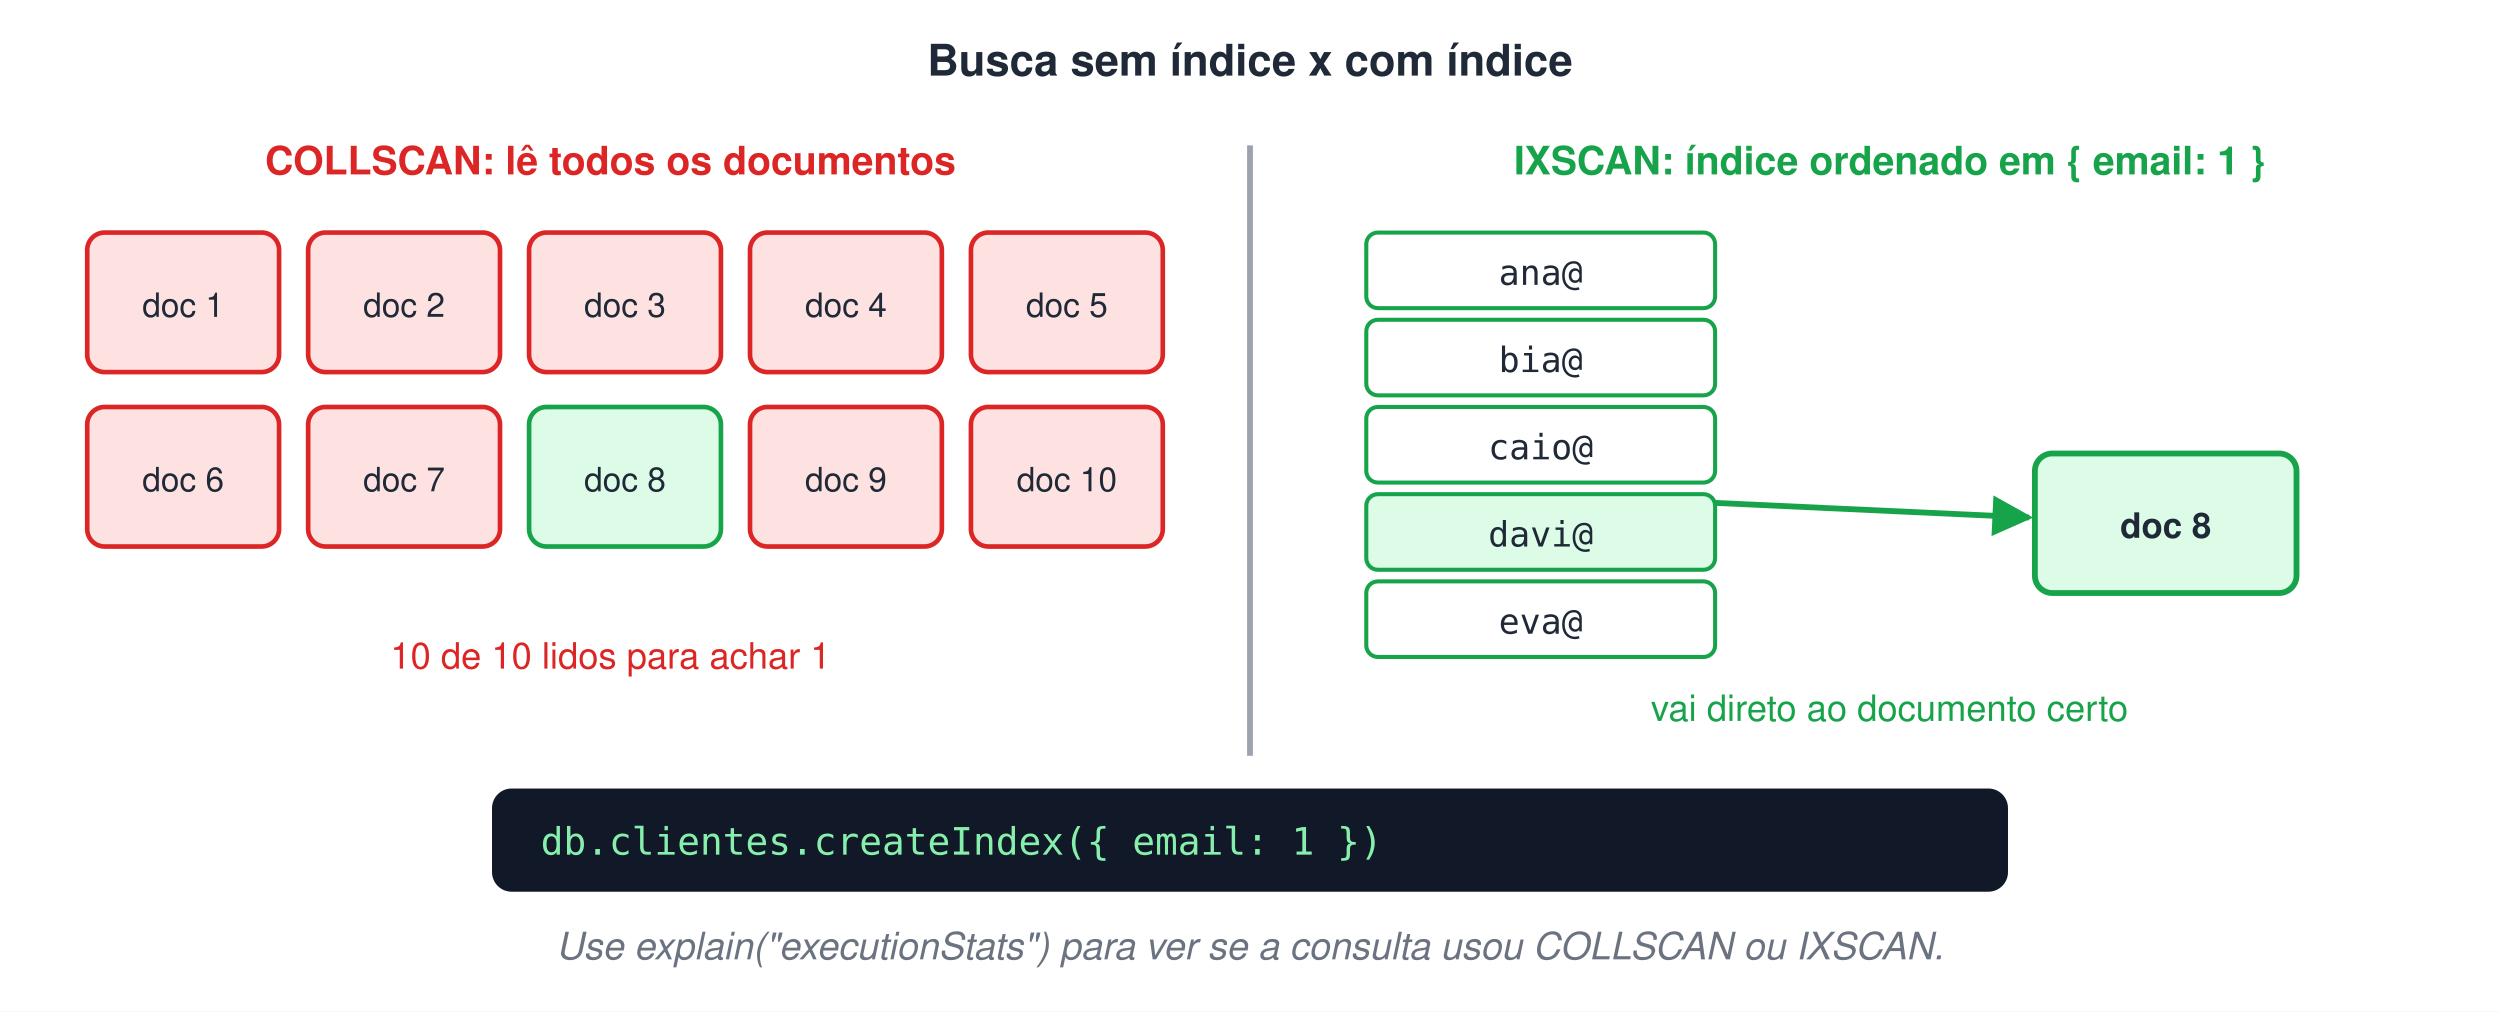
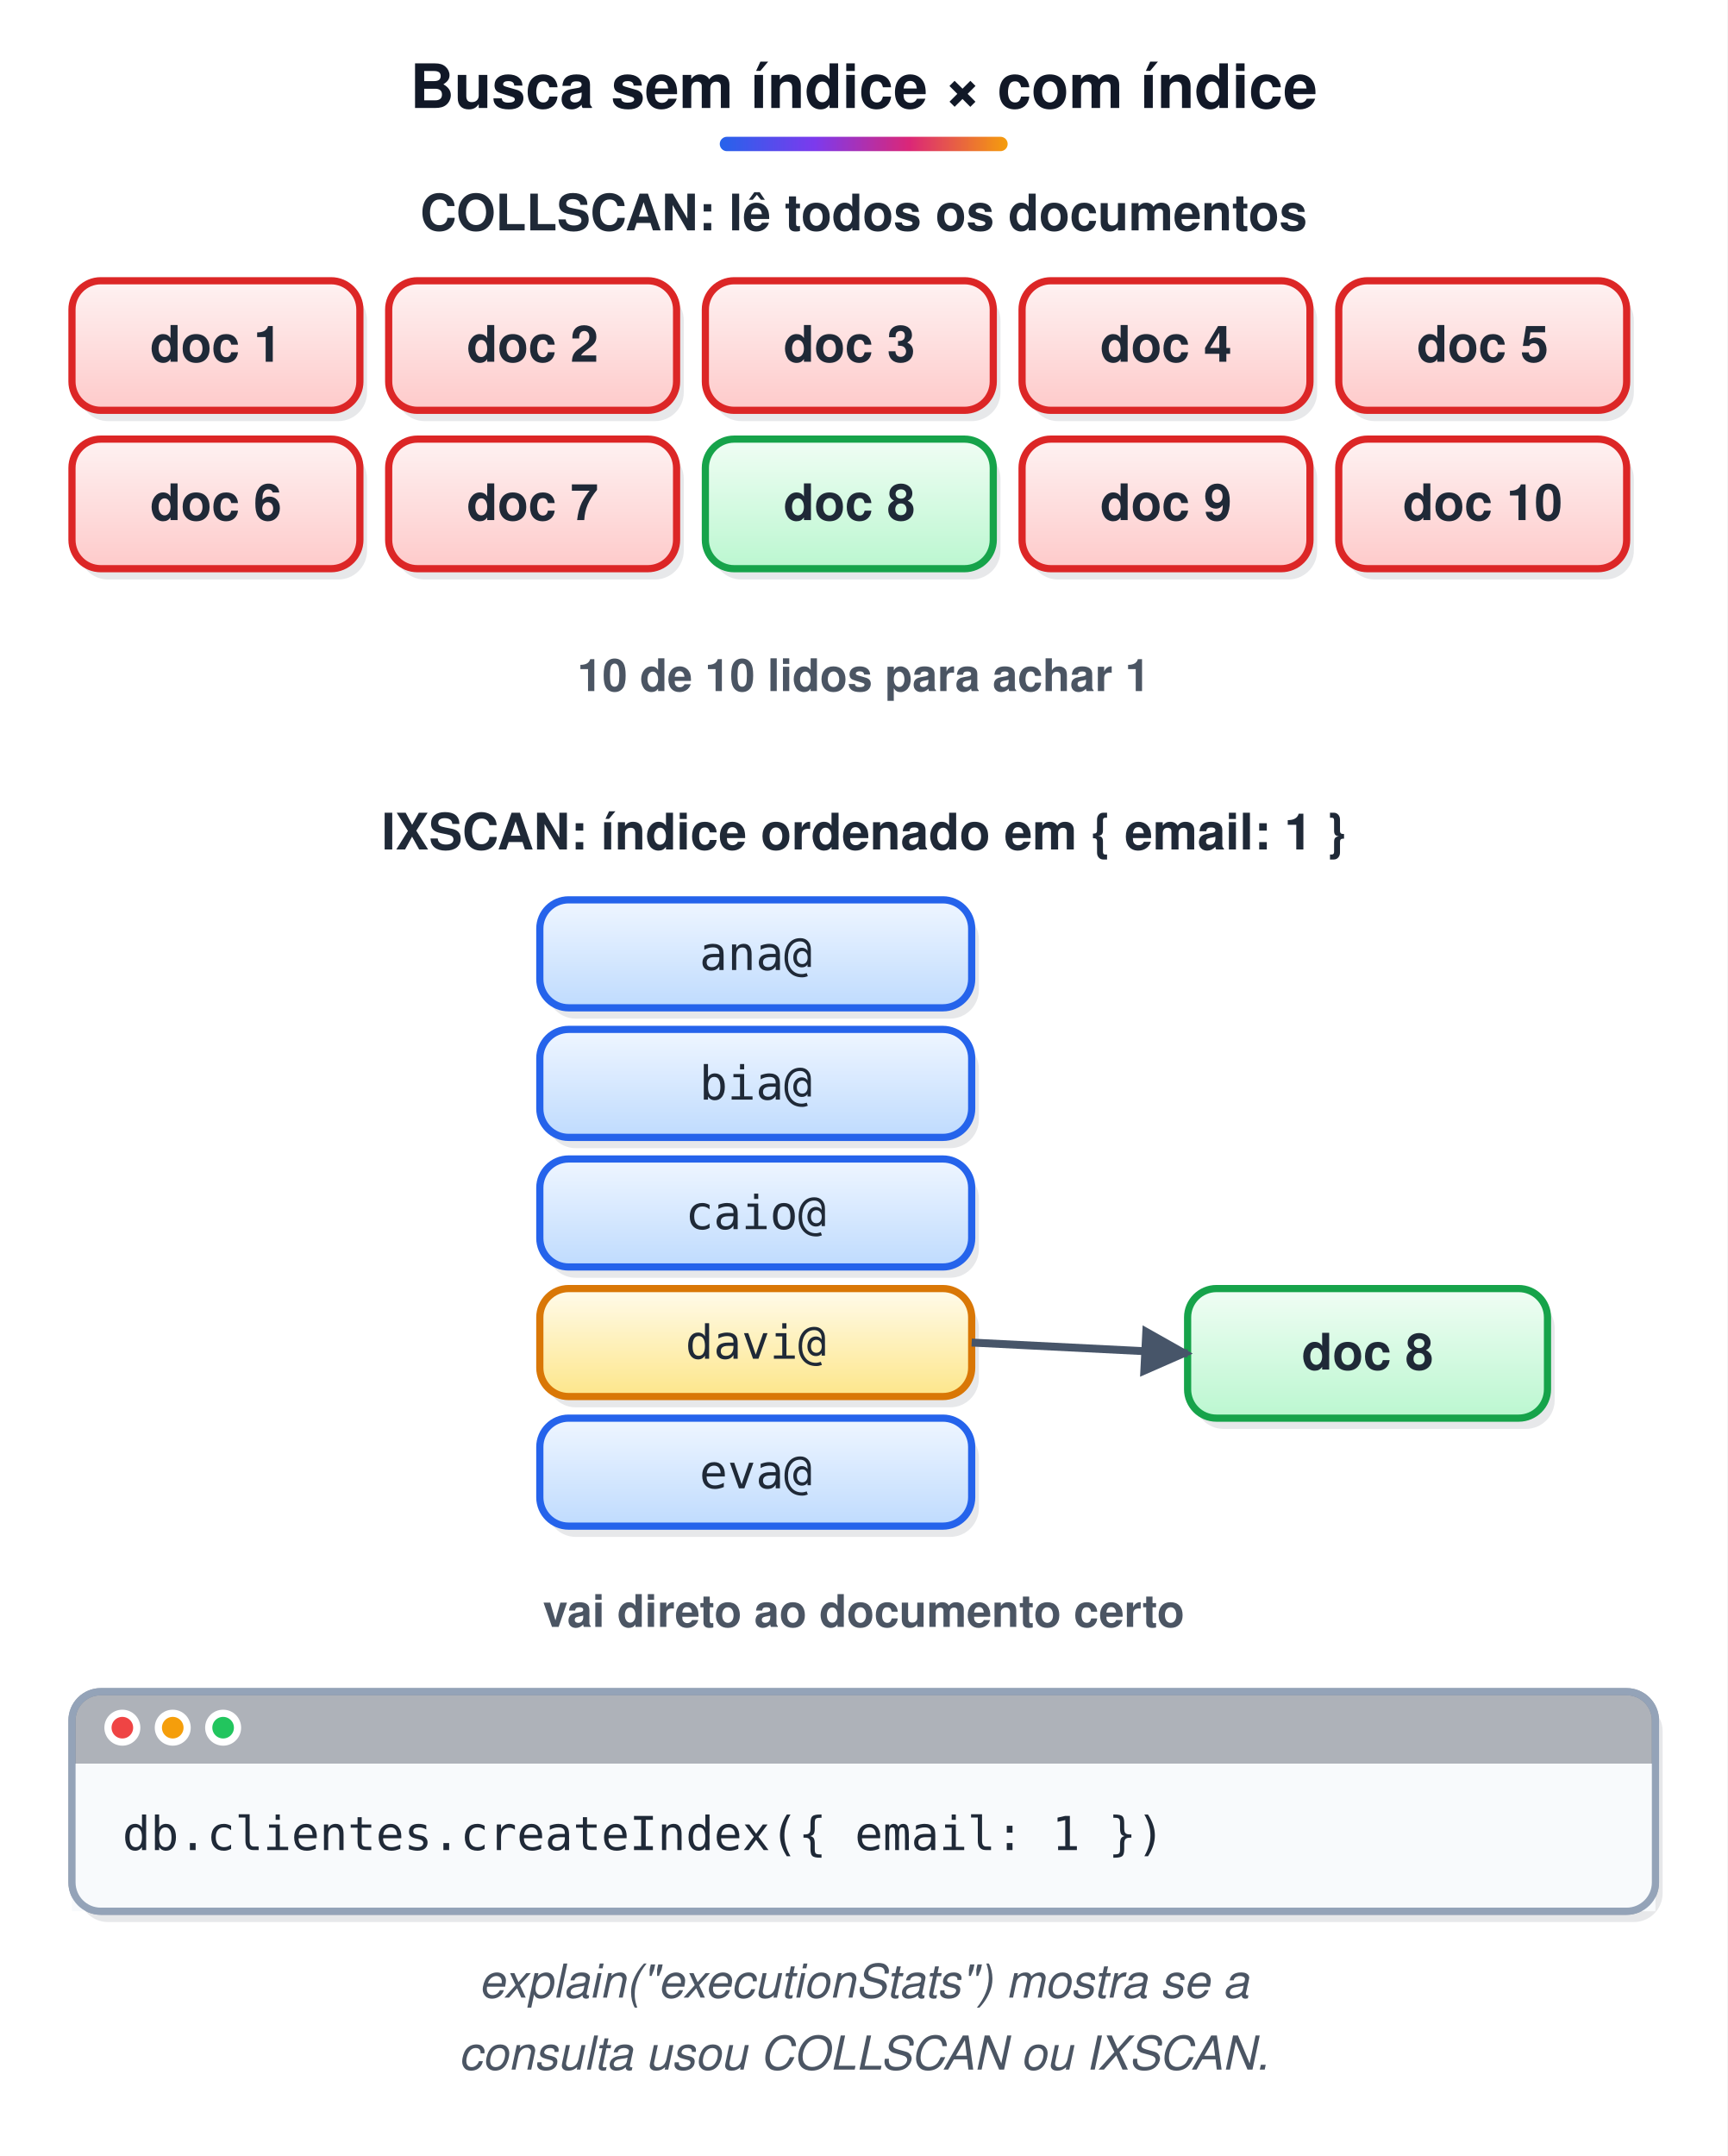
- <svg xmlns="http://www.w3.org/2000/svg" width="860" height="348" viewBox="0 0 860 348">
-   <style>text{font-family:Helvetica, Arial, 'DejaVu Sans', sans-serif}.m{font-family:Menlo, Consolas, 'DejaVu Sans Mono', monospace}</style>
+ <svg xmlns="http://www.w3.org/2000/svg" width="480" height="599" viewBox="0 0 480 599">
+   <style>text{white-space:pre;font-family:Helvetica,Arial,sans-serif;font-size:14px;fill:#1F2937}.t{font-size:17px;font-weight:bold;fill:#111827}.b{font-weight:bold}.m{font-family:Menlo,Consolas,monospace;font-size:13px}.s{font-size:12.5px;fill:#4B5563}.n{font-size:13px;font-style:italic;fill:#4B5563}.c{text-anchor:middle}.r{text-anchor:end}.w{fill:#fff}.xB{fill:url(#gB);stroke:#2563EB}.hB{fill:#2563EB;stroke:#2563EB}.fB{fill:#2563EB}.xG{fill:url(#gG);stroke:#16A34A}.hG{fill:#16A34A;stroke:#16A34A}.fG{fill:#16A34A}.xO{fill:url(#gO);stroke:#D97706}.hO{fill:#D97706;stroke:#D97706}.fO{fill:#D97706}.xP{fill:url(#gP);stroke:#7C3AED}.hP{fill:#7C3AED;stroke:#7C3AED}.fP{fill:#7C3AED}.xR{fill:url(#gR);stroke:#DC2626}.hR{fill:#DC2626;stroke:#DC2626}.fR{fill:#DC2626}.xY{fill:url(#gY);stroke:#6B7280}.hY{fill:#6B7280;stroke:#6B7280}.fY{fill:#6B7280}.xT{fill:url(#gT);stroke:#0D9488}.hT{fill:#0D9488;stroke:#0D9488}.fT{fill:#0D9488}.xK{fill:url(#gK);stroke:#DB2777}.hK{fill:#DB2777;stroke:#DB2777}.fK{fill:#DB2777}.xW{fill:url(#gW);stroke:#9CA3AF}.hW{fill:#9CA3AF;stroke:#9CA3AF}.fW{fill:#9CA3AF}.xZ{fill:url(#gZ);stroke:#DDD6FE}.hZ{fill:#DDD6FE;stroke:#DDD6FE}.fZ{fill:#DDD6FE}.xV{fill:url(#gV);stroke:#E5E7EB}.hV{fill:#E5E7EB;stroke:#E5E7EB}.fV{fill:#E5E7EB}rect,ellipse,polygon,circle{stroke-width:2}.l{stroke:#475569;stroke-width:2.2;fill:none}.d{stroke-dasharray:6 4}.sh{fill:#0F172A;opacity:.10;stroke:none}</style>
  <defs>
-     <marker id="arv" viewBox="0 0 10 10" refX="9" refY="5" markerWidth="7" markerHeight="7" orient="auto-start-reverse">
-       <path d="M0,0 L10,5 L0,10 z" fill="#16A34A" />
+     <linearGradient id="gB" x1="0" y1="0" x2="0" y2="1">
+       <stop offset="0" stop-color="#EFF6FF" />
+       <stop offset="1" stop-color="#BFDBFE" />
+     </linearGradient>
+     <linearGradient id="gG" x1="0" y1="0" x2="0" y2="1">
+       <stop offset="0" stop-color="#F0FDF4" />
+       <stop offset="1" stop-color="#BBF7D0" />
+     </linearGradient>
+     <linearGradient id="gO" x1="0" y1="0" x2="0" y2="1">
+       <stop offset="0" stop-color="#FFFBEB" />
+       <stop offset="1" stop-color="#FDE68A" />
+     </linearGradient>
+     <linearGradient id="gP" x1="0" y1="0" x2="0" y2="1">
+       <stop offset="0" stop-color="#F5F3FF" />
+       <stop offset="1" stop-color="#DDD6FE" />
+     </linearGradient>
+     <linearGradient id="gR" x1="0" y1="0" x2="0" y2="1">
+       <stop offset="0" stop-color="#FEF2F2" />
+       <stop offset="1" stop-color="#FECACA" />
+     </linearGradient>
+     <linearGradient id="gY" x1="0" y1="0" x2="0" y2="1">
+       <stop offset="0" stop-color="#F9FAFB" />
+       <stop offset="1" stop-color="#E5E7EB" />
+     </linearGradient>
+     <linearGradient id="gT" x1="0" y1="0" x2="0" y2="1">
+       <stop offset="0" stop-color="#F0FDFA" />
+       <stop offset="1" stop-color="#99F6E4" />
+     </linearGradient>
+     <linearGradient id="gK" x1="0" y1="0" x2="0" y2="1">
+       <stop offset="0" stop-color="#FDF2F8" />
+       <stop offset="1" stop-color="#FBCFE8" />
+     </linearGradient>
+     <linearGradient id="gW" x1="0" y1="0" x2="0" y2="1">
+       <stop offset="0" stop-color="#FFFFFF" />
+       <stop offset="1" stop-color="#FFFFFF" />
+     </linearGradient>
+     <linearGradient id="gZ" x1="0" y1="0" x2="0" y2="1">
+       <stop offset="0" stop-color="#F5F3FF" />
+       <stop offset="1" stop-color="#F5F3FF" />
+     </linearGradient>
+     <linearGradient id="gV" x1="0" y1="0" x2="0" y2="1">
+       <stop offset="0" stop-color="#FFFFFF" />
+       <stop offset="1" stop-color="#FFFFFF" />
+     </linearGradient>
+     <linearGradient id="gT0" x1="0" y1="0" x2="1" y2="0">
+       <stop offset="0" stop-color="#2563EB" />
+       <stop offset=".33" stop-color="#7C3AED" />
+       <stop offset=".66" stop-color="#DB2777" />
+       <stop offset="1" stop-color="#F59E0B" />
+     </linearGradient>
+     <marker id="a" viewBox="0 0 10 10" refX="9" refY="5" markerWidth="6.5" markerHeight="6.5" orient="auto-start-reverse">
+       <path d="M0,0L10,5L0,10z" fill="#475569" />
    </marker>
  </defs>
-   <rect width="100%" height="100%" fill="#ffffff" />
-   <text x="430" y="26" font-size="15" font-weight="bold" fill="#1F2937" text-anchor="middle">Busca sem índice x com índice</text>
-   <text x="210" y="60" font-size="13.5" font-weight="bold" fill="#DC2626" text-anchor="middle">COLLSCAN: lê todos os documentos</text>
-   <rect x="30" y="80" width="66" height="48" rx="6" fill="#FEE2E2" stroke="#DC2626" stroke-width="1.6" />
-   <text x="63" y="109" font-size="11.5" fill="#1F2937" text-anchor="middle">doc 1</text>
-   <rect x="106" y="80" width="66" height="48" rx="6" fill="#FEE2E2" stroke="#DC2626" stroke-width="1.6" />
-   <text x="139" y="109" font-size="11.5" fill="#1F2937" text-anchor="middle">doc 2</text>
-   <rect x="182" y="80" width="66" height="48" rx="6" fill="#FEE2E2" stroke="#DC2626" stroke-width="1.6" />
-   <text x="215" y="109" font-size="11.5" fill="#1F2937" text-anchor="middle">doc 3</text>
-   <rect x="258" y="80" width="66" height="48" rx="6" fill="#FEE2E2" stroke="#DC2626" stroke-width="1.6" />
-   <text x="291" y="109" font-size="11.5" fill="#1F2937" text-anchor="middle">doc 4</text>
-   <rect x="334" y="80" width="66" height="48" rx="6" fill="#FEE2E2" stroke="#DC2626" stroke-width="1.6" />
-   <text x="367" y="109" font-size="11.5" fill="#1F2937" text-anchor="middle">doc 5</text>
-   <rect x="30" y="140" width="66" height="48" rx="6" fill="#FEE2E2" stroke="#DC2626" stroke-width="1.6" />
-   <text x="63" y="169" font-size="11.5" fill="#1F2937" text-anchor="middle">doc 6</text>
-   <rect x="106" y="140" width="66" height="48" rx="6" fill="#FEE2E2" stroke="#DC2626" stroke-width="1.6" />
-   <text x="139" y="169" font-size="11.5" fill="#1F2937" text-anchor="middle">doc 7</text>
-   <rect x="182" y="140" width="66" height="48" rx="6" fill="#DCFCE7" stroke="#16A34A" stroke-width="1.6" />
-   <text x="215" y="169" font-size="11.5" fill="#1F2937" text-anchor="middle">doc 8</text>
-   <rect x="258" y="140" width="66" height="48" rx="6" fill="#FEE2E2" stroke="#DC2626" stroke-width="1.6" />
-   <text x="291" y="169" font-size="11.5" fill="#1F2937" text-anchor="middle">doc 9</text>
-   <rect x="334" y="140" width="66" height="48" rx="6" fill="#FEE2E2" stroke="#DC2626" stroke-width="1.6" />
-   <text x="367" y="169" font-size="11.5" fill="#1F2937" text-anchor="middle">doc 10</text>
-   <text x="210" y="230" font-size="12.5" fill="#DC2626" text-anchor="middle">10 de 10 lidos para achar 1</text>
-   <line x1="430" y1="50" x2="430" y2="260" stroke="#9CA3AF" stroke-width="2" />
-   <text x="650" y="60" font-size="13.5" font-weight="bold" fill="#16A34A" text-anchor="middle">IXSCAN: índice ordenado em { email: 1 }</text>
-   <rect x="470" y="80" width="120" height="26" rx="4" fill="#fff" stroke="#16A34A" stroke-width="1.4" />
-   <text x="530" y="98" class="m" font-size="12" fill="#1F2937" text-anchor="middle">ana@</text>
-   <rect x="470" y="110" width="120" height="26" rx="4" fill="#fff" stroke="#16A34A" stroke-width="1.4" />
-   <text x="530" y="128" class="m" font-size="12" fill="#1F2937" text-anchor="middle">bia@</text>
-   <rect x="470" y="140" width="120" height="26" rx="4" fill="#fff" stroke="#16A34A" stroke-width="1.4" />
-   <text x="530" y="158" class="m" font-size="12" fill="#1F2937" text-anchor="middle">caio@</text>
-   <rect x="470" y="170" width="120" height="26" rx="4" fill="#DCFCE7" stroke="#16A34A" stroke-width="1.4" />
-   <text x="530" y="188" class="m" font-size="12" fill="#1F2937" text-anchor="middle">davi@</text>
-   <rect x="470" y="200" width="120" height="26" rx="4" fill="#fff" stroke="#16A34A" stroke-width="1.4" />
-   <text x="530" y="218" class="m" font-size="12" fill="#1F2937" text-anchor="middle">eva@</text>
-   <rect x="700" y="156" width="90" height="48" rx="6" fill="#DCFCE7" stroke="#16A34A" stroke-width="2" />
-   <text x="745" y="185" font-size="12" font-weight="bold" fill="#1F2937" text-anchor="middle">doc 8</text>
-   <line x1="590" y1="173" x2="698" y2="178" stroke="#16A34A" stroke-width="2" marker-end="url(#arv)" />
-   <text x="650" y="248" font-size="12.5" fill="#16A34A" text-anchor="middle">vai direto ao documento certo</text>
-   <rect x="170" y="272" width="520" height="34" rx="6" fill="#111827" stroke="#111827" stroke-width="1.5" />
-   <text x="186" y="294" class="m" font-size="13" fill="#86EFAC" xml:space="preserve">db.clientes.createIndex({ email: 1 })</text>
-   <text x="430" y="330" font-size="13" font-style="italic" fill="#6B7280" text-anchor="middle">Use explain("executionStats") para ver se a consulta usou COLLSCAN ou IXSCAN.</text>
+   <rect width="100%" height="100%" fill="#fff" />
+   <text x="240.0" y="30" class="t c">Busca sem índice × com índice</text>
+   <rect x="200.0" y="38" width="80" height="4" rx="2" fill="url(#gT0)" />
+   <text x="240" y="64" class="b c">COLLSCAN: lê todos os documentos</text>
+   <rect x="22" y="81" width="80" height="36" rx="8" class="sh" />
+   <rect x="20" y="78" width="80" height="36" rx="8" class="xR" />
+   <text x="60.0" y="100.5" class="b c">doc 1</text>
+   <rect x="110" y="81" width="80" height="36" rx="8" class="sh" />
+   <rect x="108" y="78" width="80" height="36" rx="8" class="xR" />
+   <text x="148.0" y="100.5" class="b c">doc 2</text>
+   <rect x="198" y="81" width="80" height="36" rx="8" class="sh" />
+   <rect x="196" y="78" width="80" height="36" rx="8" class="xR" />
+   <text x="236.0" y="100.5" class="b c">doc 3</text>
+   <rect x="286" y="81" width="80" height="36" rx="8" class="sh" />
+   <rect x="284" y="78" width="80" height="36" rx="8" class="xR" />
+   <text x="324.0" y="100.5" class="b c">doc 4</text>
+   <rect x="374" y="81" width="80" height="36" rx="8" class="sh" />
+   <rect x="372" y="78" width="80" height="36" rx="8" class="xR" />
+   <text x="412.0" y="100.5" class="b c">doc 5</text>
+   <rect x="22" y="125" width="80" height="36" rx="8" class="sh" />
+   <rect x="20" y="122" width="80" height="36" rx="8" class="xR" />
+   <text x="60.0" y="144.5" class="b c">doc 6</text>
+   <rect x="110" y="125" width="80" height="36" rx="8" class="sh" />
+   <rect x="108" y="122" width="80" height="36" rx="8" class="xR" />
+   <text x="148.0" y="144.5" class="b c">doc 7</text>
+   <rect x="198" y="125" width="80" height="36" rx="8" class="sh" />
+   <rect x="196" y="122" width="80" height="36" rx="8" class="xG" />
+   <text x="236.0" y="144.5" class="b c">doc 8</text>
+   <rect x="286" y="125" width="80" height="36" rx="8" class="sh" />
+   <rect x="284" y="122" width="80" height="36" rx="8" class="xR" />
+   <text x="324.0" y="144.5" class="b c">doc 9</text>
+   <rect x="374" y="125" width="80" height="36" rx="8" class="sh" />
+   <rect x="372" y="122" width="80" height="36" rx="8" class="xR" />
+   <text x="412.0" y="144.5" class="b c">doc 10</text>
+   <text x="240" y="192" class="s b c">10 de 10 lidos para achar 1</text>
+   <text x="240" y="236" class="b c">IXSCAN: índice ordenado em { email: 1 }</text>
+   <rect x="152" y="253" width="120" height="30" rx="8" class="sh" />
+   <rect x="150" y="250" width="120" height="30" rx="8" class="xB" />
+   <text x="210.0" y="269.5" class="m c">ana@</text>
+   <rect x="152" y="289" width="120" height="30" rx="8" class="sh" />
+   <rect x="150" y="286" width="120" height="30" rx="8" class="xB" />
+   <text x="210.0" y="305.5" class="m c">bia@</text>
+   <rect x="152" y="325" width="120" height="30" rx="8" class="sh" />
+   <rect x="150" y="322" width="120" height="30" rx="8" class="xB" />
+   <text x="210.0" y="341.5" class="m c">caio@</text>
+   <rect x="152" y="361" width="120" height="30" rx="8" class="sh" />
+   <rect x="150" y="358" width="120" height="30" rx="8" class="xO" />
+   <text x="210.0" y="377.5" class="m c">davi@</text>
+   <rect x="152" y="397" width="120" height="30" rx="8" class="sh" />
+   <rect x="150" y="394" width="120" height="30" rx="8" class="xB" />
+   <text x="210.0" y="413.5" class="m c">eva@</text>
+   <rect x="332" y="361" width="100" height="36" rx="8" class="sh" />
+   <rect x="330" y="358" width="100" height="36" rx="8" class="xG" />
+   <text x="380.0" y="380.5" class="b c">doc 8</text>
+   <path d="M270,373 L330,376" class="l" marker-end="url(#a)" />
+   <text x="240" y="452" class="s b c">vai direto ao documento certo</text>
+   <rect x="22" y="473" width="440" height="61" rx="8" class="sh" />
+   <rect x="20" y="470" width="440" height="61" rx="8" class="xW" />
+   <path d="M28,470 h424 a8,8 0 0 1 8,8 v12 h-440 v-12 a8,8 0 0 1 8,-8z" class="fY" opacity="0.55" />
+   <circle cx="34" cy="480" r="4" fill="#EF4444" stroke="#fff" stroke-width="1" />
+   <circle cx="48" cy="480" r="4" fill="#F59E0B" stroke="#fff" stroke-width="1" />
+   <circle cx="62" cy="480" r="4" fill="#22C55E" stroke="#fff" stroke-width="1" />
+   <rect x="20" y="490" width="440" height="41" fill="#F8FAFC" stroke="none" rx="0" />
+   <rect x="20" y="470" width="440" height="61" rx="8" fill="none" stroke="#94A3B8" stroke-width="1.8" />
+   <text x="34" y="514" class="m">db.clientes.createIndex({ email: 1 })</text>
+   <text x="240.0" y="555" class="n c">explain("executionStats") mostra se a</text>
+   <text x="240.0" y="575" class="n c">consulta usou COLLSCAN ou IXSCAN.</text>
</svg>
